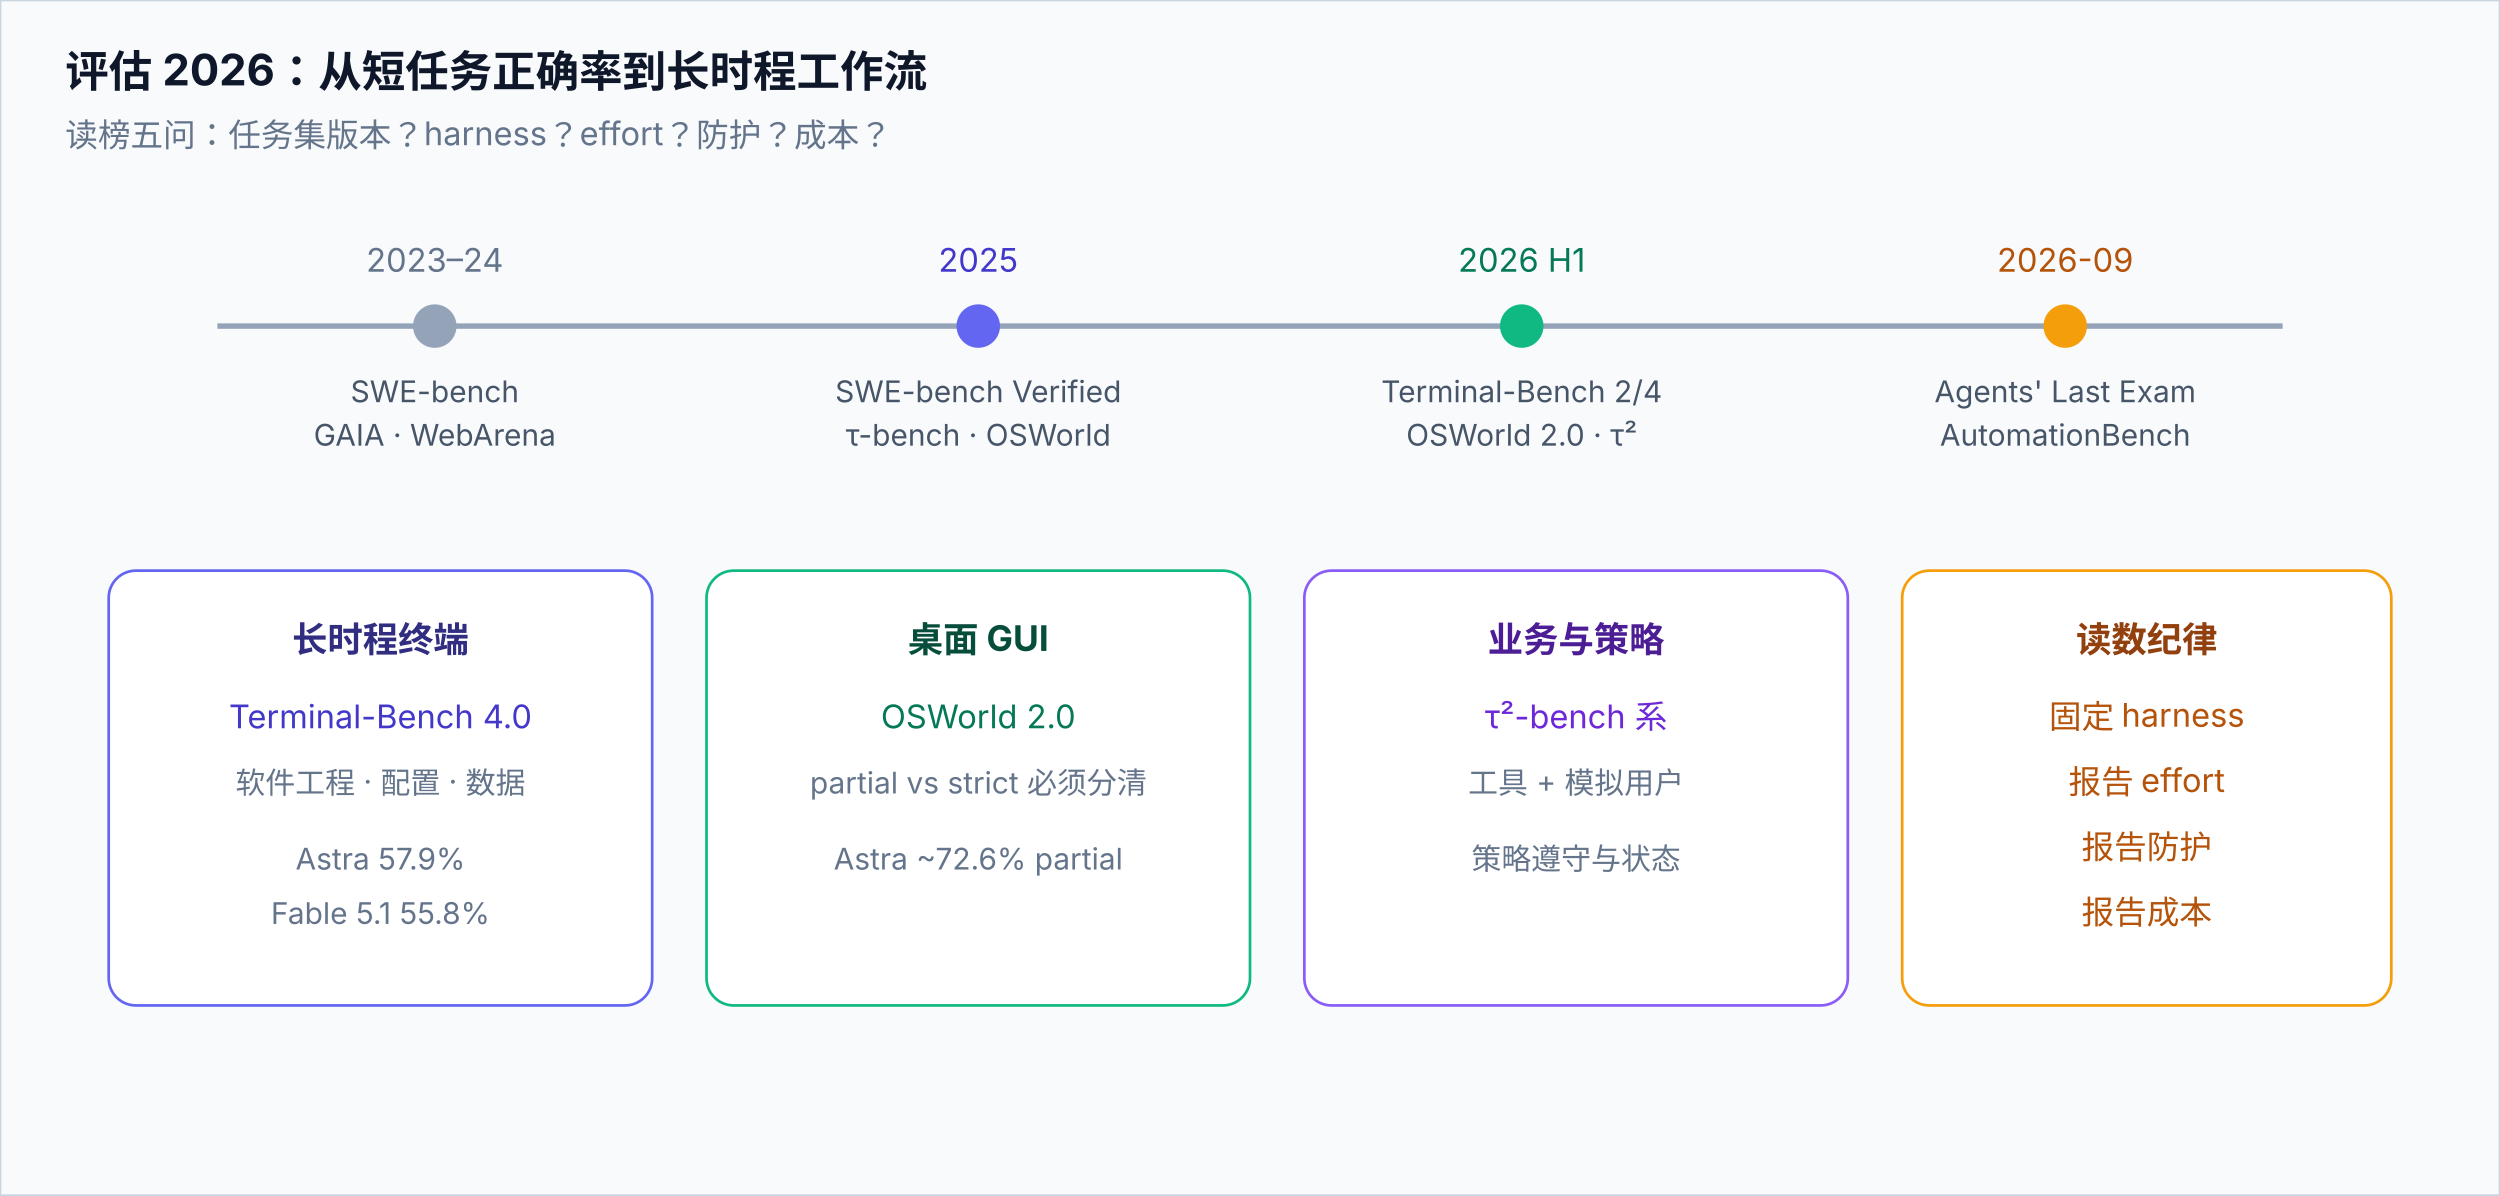
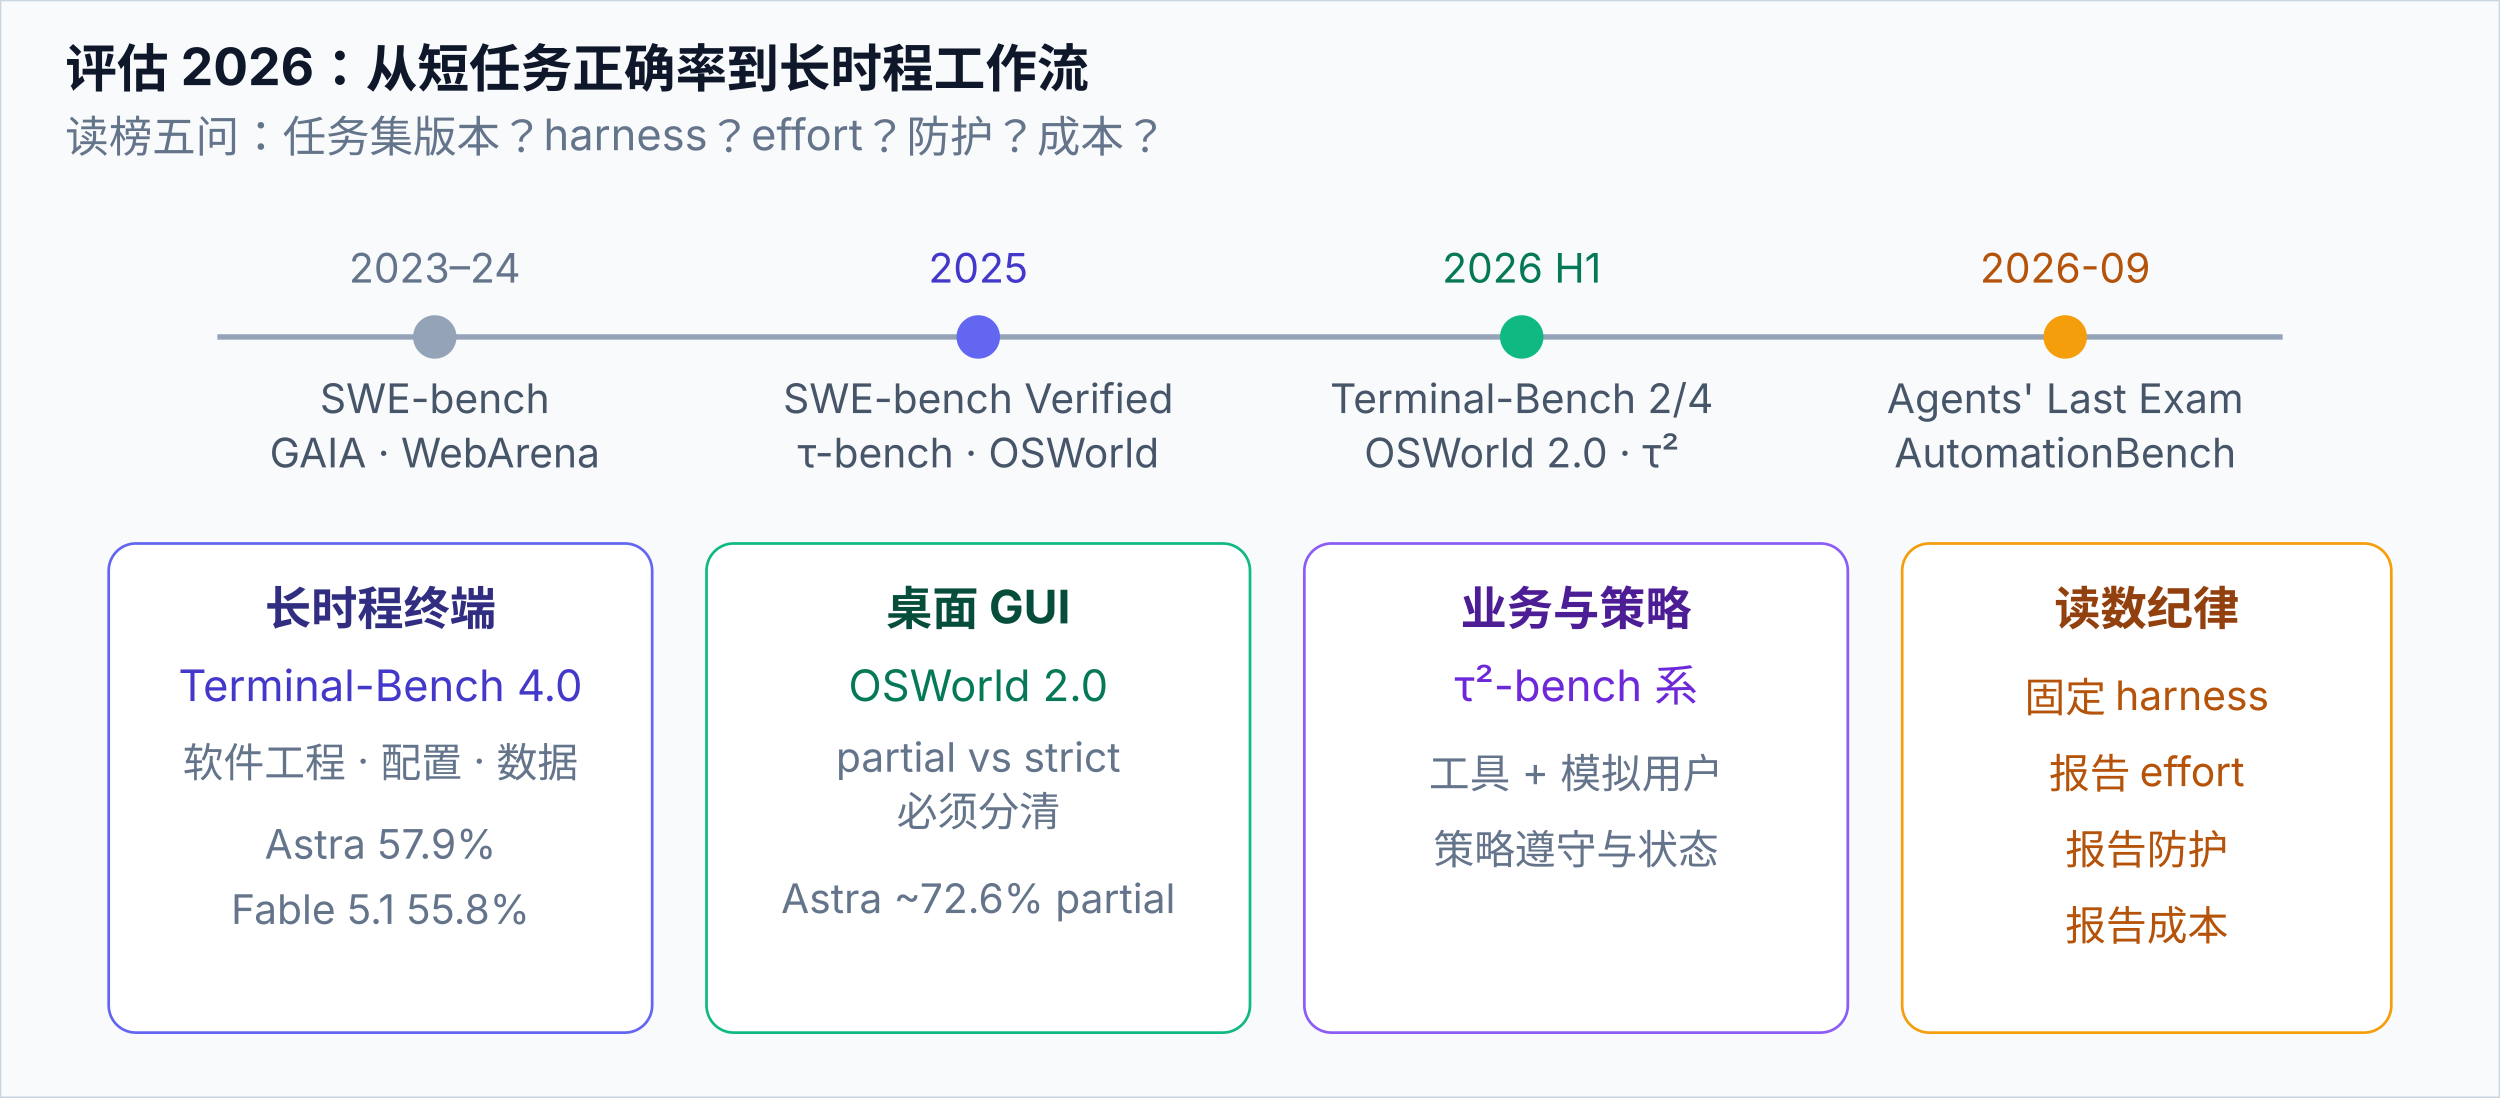
- <svg xmlns="http://www.w3.org/2000/svg" viewBox="0 0 920 440" font-family="-apple-system,'Segoe UI','PingFang SC','Microsoft YaHei',sans-serif" font-size="13" role="img" aria-label="2026 评估版图">
-   <rect width="920" height="440" fill="#f8fafc" stroke="#cbd5e1" />
-   <text x="24" y="32" font-size="16" font-weight="700" fill="#0f172a">评估 2026：从短任务正确率到长时程工作流</text>
-   <text x="24" y="54" fill="#64748b" font-size="12">读榜五问：任务集版本？harness？effort？防护？成本？</text>
-   <line x1="80" y1="120" x2="840" y2="120" stroke="#94a3b8" stroke-width="2" />
-   <circle cx="160" cy="120" r="8" fill="#94a3b8" />
-   <circle cx="360" cy="120" r="8" fill="#6366f1" />
-   <circle cx="560" cy="120" r="8" fill="#10b981" />
-   <circle cx="760" cy="120" r="8" fill="#f59e0b" />
-   <text x="160" y="100" text-anchor="middle" fill="#64748b" font-size="12">2023–24</text>
-   <text x="360" y="100" text-anchor="middle" fill="#4338ca" font-size="12">2025</text>
-   <text x="560" y="100" text-anchor="middle" fill="#047857" font-size="12">2026 H1</text>
-   <text x="760" y="100" text-anchor="middle" fill="#b45309" font-size="12">2026-09</text>
-   <text x="160" y="148" text-anchor="middle" fill="#475569" font-size="11">SWE-bench</text>
-   <text x="160" y="164" text-anchor="middle" fill="#475569" font-size="11">GAIA · WebArena</text>
-   <text x="360" y="148" text-anchor="middle" fill="#475569" font-size="11">SWE-bench Verified</text>
-   <text x="360" y="164" text-anchor="middle" fill="#475569" font-size="11">τ-bench · OSWorld</text>
-   <text x="560" y="148" text-anchor="middle" fill="#475569" font-size="11">Terminal-Bench 2/4</text>
-   <text x="560" y="164" text-anchor="middle" fill="#475569" font-size="11">OSWorld 2.0 · τ²</text>
-   <text x="760" y="148" text-anchor="middle" fill="#475569" font-size="11">Agents' Last Exam</text>
-   <text x="760" y="164" text-anchor="middle" fill="#475569" font-size="11">AutomationBench</text>
-   <rect x="40" y="210" width="200" height="160" rx="10" fill="#fff" stroke="#6366f1" />
-   <text x="140" y="240" text-anchor="middle" font-weight="700" fill="#312e81">长时程终端</text>
-   <text x="140" y="268" text-anchor="middle" fill="#4338ca" font-size="12">Terminal-Bench 4.0</text>
-   <text x="140" y="292" text-anchor="middle" fill="#64748b" font-size="11">软件工程 · 配置 · 数据</text>
-   <text x="140" y="320" text-anchor="middle" fill="#64748b" font-size="11">Astra 57.9%</text>
-   <text x="140" y="340" text-anchor="middle" fill="#64748b" font-size="11">Fable 5.1 55.8%</text>
-   <rect x="260" y="210" width="200" height="160" rx="10" fill="#fff" stroke="#10b981" />
-   <text x="360" y="240" text-anchor="middle" font-weight="700" fill="#064e3b">桌面 GUI</text>
-   <text x="360" y="268" text-anchor="middle" fill="#047857" font-size="12">OSWorld 2.0</text>
-   <text x="360" y="292" text-anchor="middle" fill="#64748b" font-size="11">partial vs strict 必须分清</text>
-   <text x="360" y="320" text-anchor="middle" fill="#64748b" font-size="11">Astra ~72.6% partial</text>
-   <rect x="480" y="210" width="200" height="160" rx="10" fill="#fff" stroke="#8b5cf6" />
-   <text x="580" y="240" text-anchor="middle" font-weight="700" fill="#4c1d95">业务与策略</text>
-   <text x="580" y="268" text-anchor="middle" fill="#6d28d9" font-size="12">τ²-bench 系</text>
-   <text x="580" y="292" text-anchor="middle" fill="#64748b" font-size="11">工具 + 模拟用户</text>
-   <text x="580" y="320" text-anchor="middle" fill="#64748b" font-size="11">策略遵守与状态</text>
-   <rect x="700" y="210" width="180" height="160" rx="10" fill="#fff" stroke="#f59e0b" />
-   <text x="790" y="240" text-anchor="middle" font-weight="700" fill="#92400e">读数纪律</text>
-   <text x="790" y="268" text-anchor="middle" fill="#b45309" font-size="12">固定 harness</text>
-   <text x="790" y="292" text-anchor="middle" fill="#b45309" font-size="12">报告 effort</text>
-   <text x="790" y="316" text-anchor="middle" fill="#b45309" font-size="12">报告防护</text>
-   <text x="790" y="340" text-anchor="middle" fill="#b45309" font-size="12">报告成本</text>
+ <svg xmlns="http://www.w3.org/2000/svg" width="920" height="404" viewBox="0 0 920 404" font-family="-apple-system,'Segoe UI','PingFang SC','Microsoft YaHei',sans-serif" font-size="15" role="img" aria-label="2026 评估版图">
+   <rect width="920" height="404" fill="#f8fafc" stroke="#cbd5e1" />
+   <text x="24" y="32" font-size="19" font-weight="700" fill="#0f172a">评估 2026：从短任务正确率到长时程工作流</text>
+   <text x="24" y="56" fill="#64748b" font-size="16">读榜五问：任务集版本？harness？effort？防护？成本？</text>
+   <line x1="80" y1="124" x2="840" y2="124" stroke="#94a3b8" stroke-width="2" />
+   <circle cx="160" cy="124" r="8" fill="#94a3b8" />
+   <circle cx="360" cy="124" r="8" fill="#6366f1" />
+   <circle cx="560" cy="124" r="8" fill="#10b981" />
+   <circle cx="760" cy="124" r="8" fill="#f59e0b" />
+   <text x="160" y="104" text-anchor="middle" fill="#64748b" font-size="15">2023–24</text>
+   <text x="360" y="104" text-anchor="middle" fill="#4338ca" font-size="15">2025</text>
+   <text x="560" y="104" text-anchor="middle" fill="#047857" font-size="15">2026 H1</text>
+   <text x="760" y="104" text-anchor="middle" fill="#b45309" font-size="15">2026-09</text>
+   <text x="160" y="152" text-anchor="middle" fill="#475569">SWE-bench</text>
+   <text x="160" y="172" text-anchor="middle" fill="#475569">GAIA · WebArena</text>
+   <text x="360" y="152" text-anchor="middle" fill="#475569">SWE-bench Verified</text>
+   <text x="360" y="172" text-anchor="middle" fill="#475569">τ-bench · OSWorld</text>
+   <text x="560" y="152" text-anchor="middle" fill="#475569">Terminal-Bench 2/4</text>
+   <text x="560" y="172" text-anchor="middle" fill="#475569">OSWorld 2.0 · τ²</text>
+   <text x="760" y="152" text-anchor="middle" fill="#475569">Agents' Last Exam</text>
+   <text x="760" y="172" text-anchor="middle" fill="#475569">AutomationBench</text>
+   <rect x="40" y="200" width="200" height="180" rx="10" fill="#fff" stroke="#6366f1" />
+   <text x="140" y="230" text-anchor="middle" font-size="17" font-weight="700" fill="#312e81">长时程终端</text>
+   <text x="140" y="258" text-anchor="middle" fill="#4338ca" font-size="16">Terminal-Bench 4.0</text>
+   <text x="140" y="286" text-anchor="middle" fill="#64748b">软件工程 · 配置 · 数据</text>
+   <text x="140" y="316" text-anchor="middle" fill="#64748b">Astra 57.9%</text>
+   <text x="140" y="340" text-anchor="middle" fill="#64748b">Fable 5.1 55.8%</text>
+   <rect x="260" y="200" width="200" height="180" rx="10" fill="#fff" stroke="#10b981" />
+   <text x="360" y="230" text-anchor="middle" font-size="17" font-weight="700" fill="#064e3b">桌面 GUI</text>
+   <text x="360" y="258" text-anchor="middle" fill="#047857" font-size="16">OSWorld 2.0</text>
+   <text x="360" y="284" text-anchor="middle" fill="#64748b">partial vs strict</text>
+   <text x="360" y="304" text-anchor="middle" fill="#64748b">必须分清</text>
+   <text x="360" y="336" text-anchor="middle" fill="#64748b">Astra ~72.6% partial</text>
+   <rect x="480" y="200" width="200" height="180" rx="10" fill="#fff" stroke="#8b5cf6" />
+   <text x="580" y="230" text-anchor="middle" font-size="17" font-weight="700" fill="#4c1d95">业务与策略</text>
+   <text x="580" y="258" text-anchor="middle" fill="#6d28d9" font-size="16">τ²-bench 系</text>
+   <text x="580" y="290" text-anchor="middle" fill="#64748b">工具 + 模拟用户</text>
+   <text x="580" y="318" text-anchor="middle" fill="#64748b">策略遵守与状态</text>
+   <rect x="700" y="200" width="180" height="180" rx="10" fill="#fff" stroke="#f59e0b" />
+   <text x="790" y="230" text-anchor="middle" font-size="17" font-weight="700" fill="#92400e">读数纪律</text>
+   <text x="790" y="262" text-anchor="middle" fill="#b45309">固定 harness</text>
+   <text x="790" y="290" text-anchor="middle" fill="#b45309">报告 effort</text>
+   <text x="790" y="318" text-anchor="middle" fill="#b45309">报告防护</text>
+   <text x="790" y="346" text-anchor="middle" fill="#b45309">报告成本</text>
</svg>
